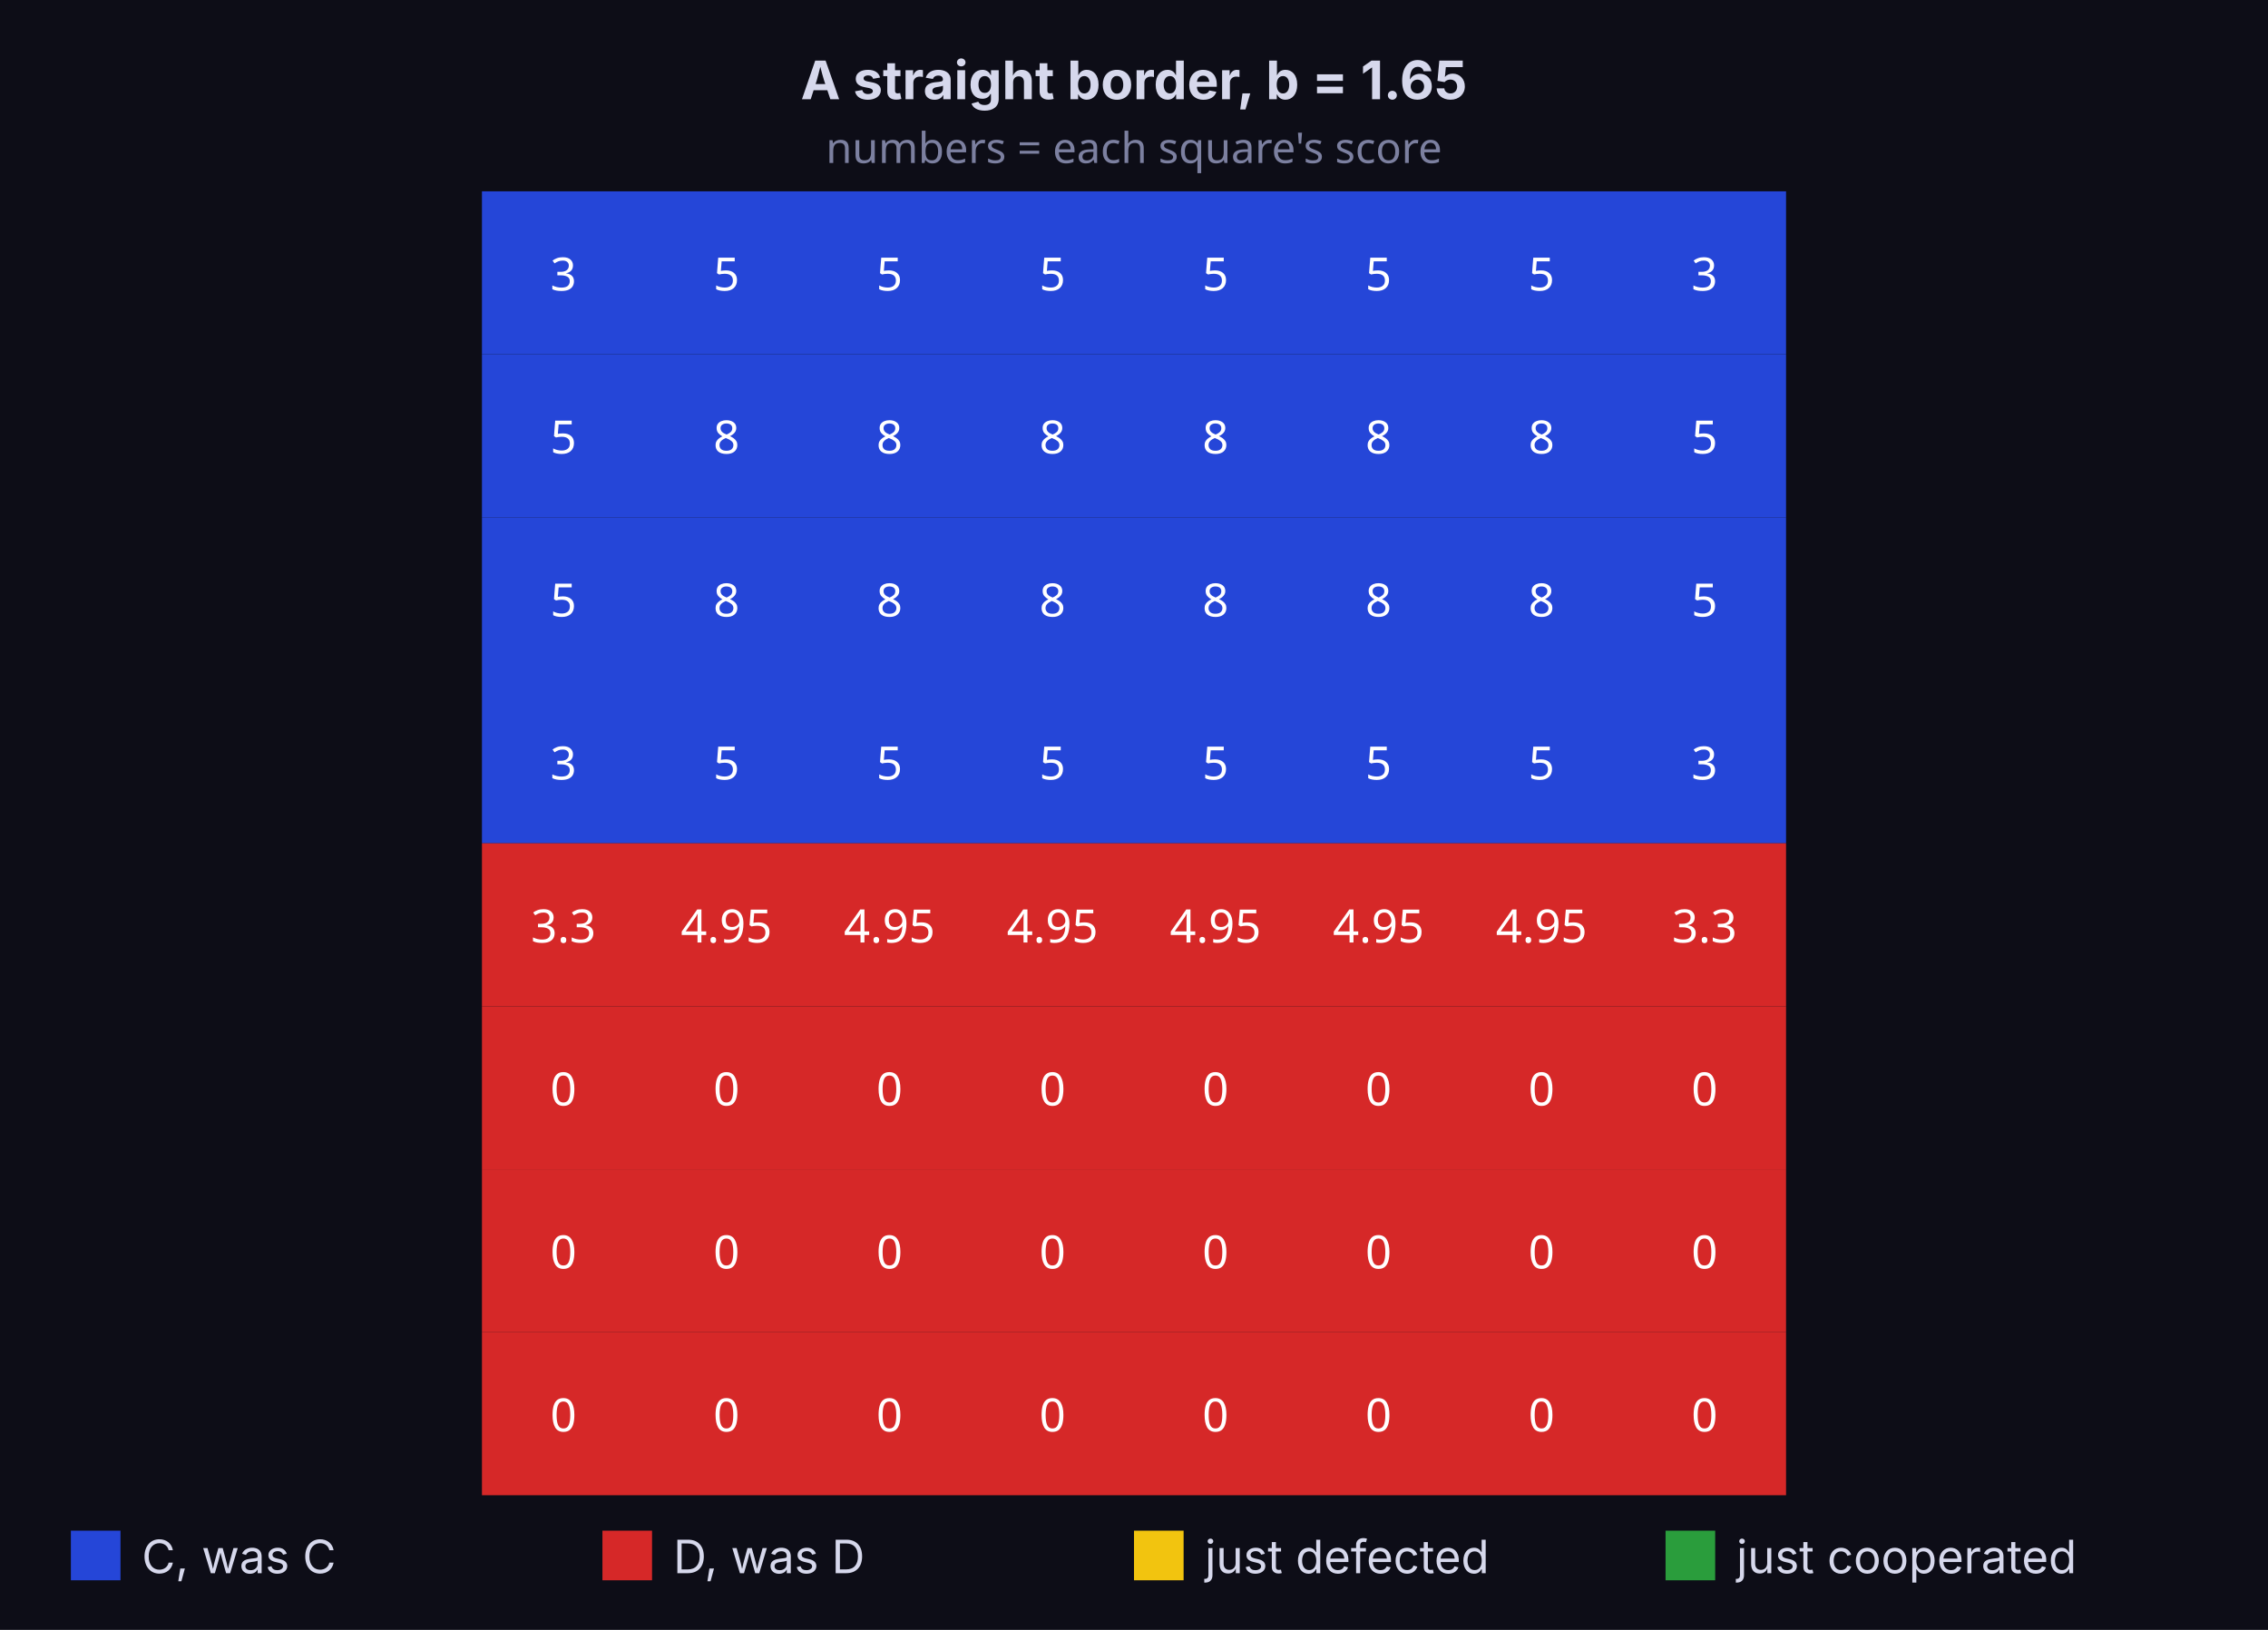
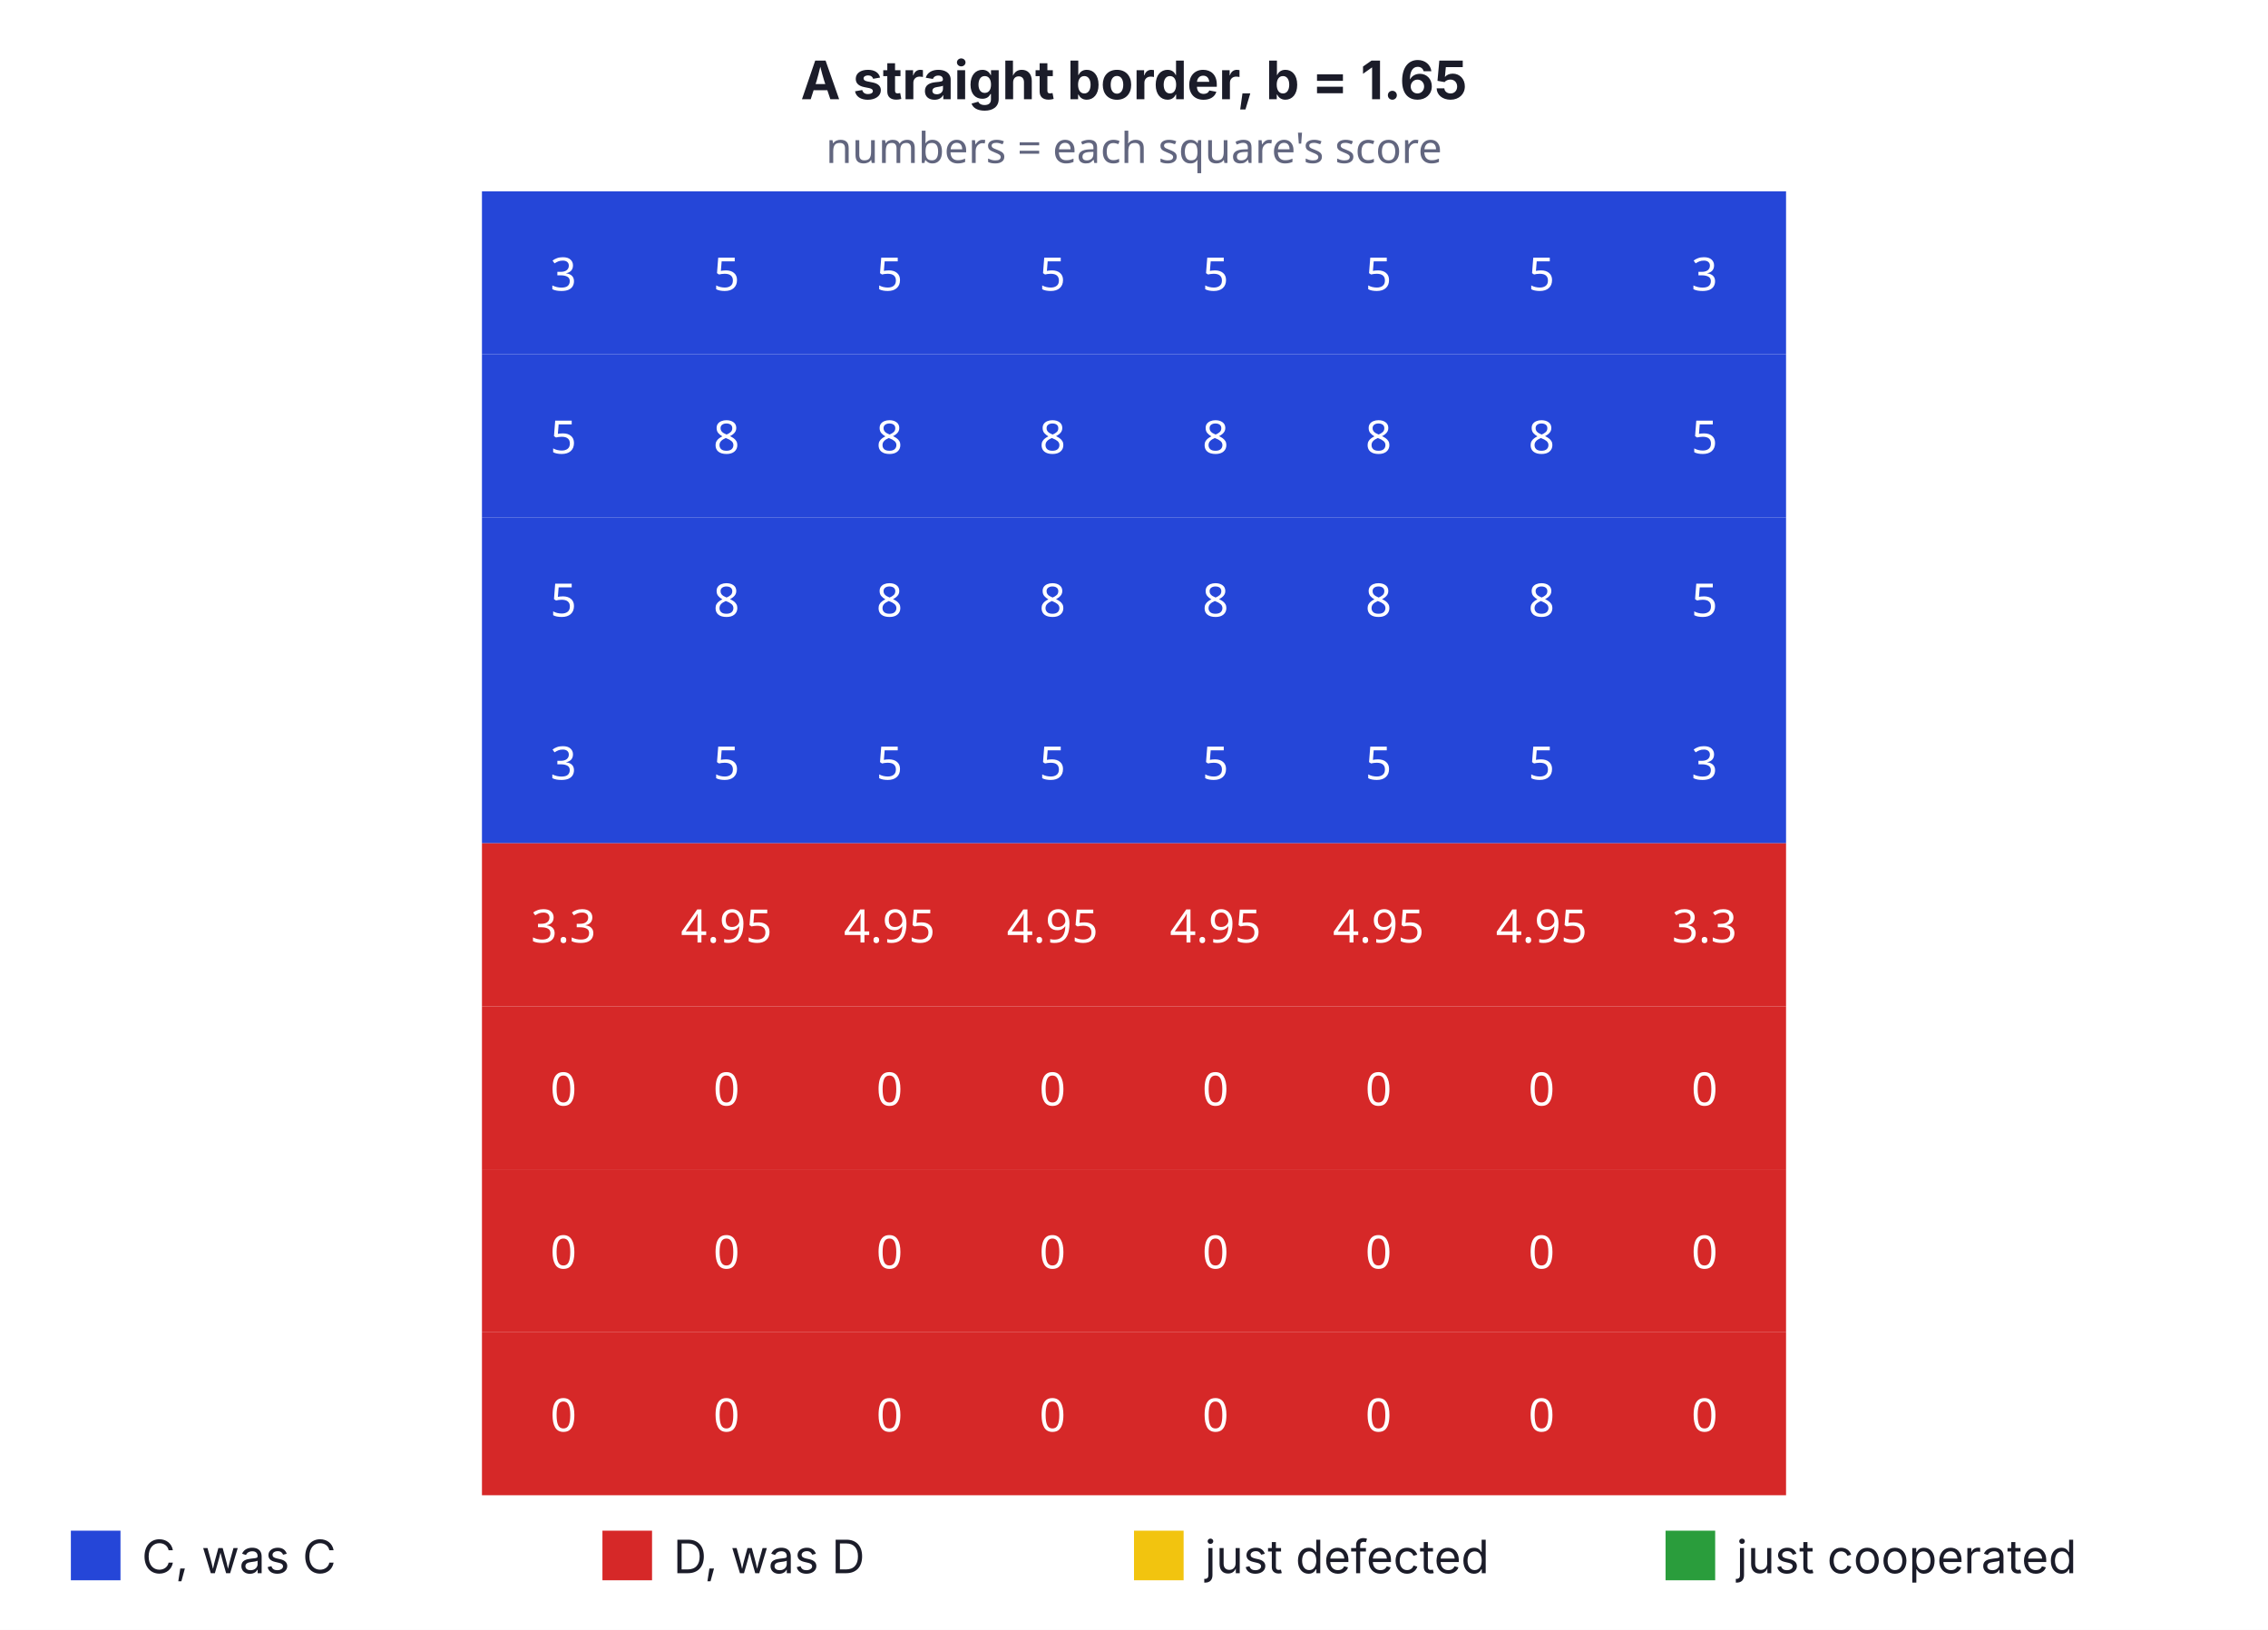
<svg xmlns="http://www.w3.org/2000/svg" width="640" height="460" viewBox="0 0 640 460">
-   <rect width="100%" height="100%" fill="#0d0d17" />
+   <rect width="100%" height="100%" fill="#ffffff" />
  <g transform="translate(112,0)">
-     <text x="208" y="28" font-size="15" font-weight="bold" text-anchor="middle" font-family="Inter, sans-serif" fill="#d6d8ec">A straight border, b = 1.65</text>
-     <text x="208" y="46" font-size="12" text-anchor="middle" font-family="sans-serif" fill="#7c80a0">numbers = each square's score</text>
+     <text x="208" y="28" font-size="15" font-weight="bold" text-anchor="middle" font-family="Inter, sans-serif" fill="#1b1c29">A straight border, b = 1.65</text>
+     <text x="208" y="46" font-size="12" text-anchor="middle" font-family="sans-serif" fill="#62667f">numbers = each square's score</text>
    <rect x="24" y="54" width="368" height="46" fill="#2546d8" />
    <rect x="24" y="100" width="368" height="46" fill="#2546d8" />
    <rect x="24" y="146" width="368" height="46" fill="#2546d8" />
    <rect x="24" y="192" width="368" height="46" fill="#2546d8" />
    <rect x="24" y="238" width="368" height="46" fill="#d62828" />
    <rect x="24" y="284" width="368" height="46" fill="#d62828" />
    <rect x="24" y="330" width="368" height="46" fill="#d62828" />
    <rect x="24" y="376" width="368" height="46" fill="#d62828" />
    <text x="47" y="82" font-size="13" text-anchor="middle" font-family="sans-serif" fill="#fff">3</text>
    <text x="93" y="82" font-size="13" text-anchor="middle" font-family="sans-serif" fill="#fff">5</text>
    <text x="139" y="82" font-size="13" text-anchor="middle" font-family="sans-serif" fill="#fff">5</text>
    <text x="185" y="82" font-size="13" text-anchor="middle" font-family="sans-serif" fill="#fff">5</text>
    <text x="231" y="82" font-size="13" text-anchor="middle" font-family="sans-serif" fill="#fff">5</text>
    <text x="277" y="82" font-size="13" text-anchor="middle" font-family="sans-serif" fill="#fff">5</text>
    <text x="323" y="82" font-size="13" text-anchor="middle" font-family="sans-serif" fill="#fff">5</text>
    <text x="369" y="82" font-size="13" text-anchor="middle" font-family="sans-serif" fill="#fff">3</text>
    <text x="47" y="128" font-size="13" text-anchor="middle" font-family="sans-serif" fill="#fff">5</text>
    <text x="93" y="128" font-size="13" text-anchor="middle" font-family="sans-serif" fill="#fff">8</text>
    <text x="139" y="128" font-size="13" text-anchor="middle" font-family="sans-serif" fill="#fff">8</text>
    <text x="185" y="128" font-size="13" text-anchor="middle" font-family="sans-serif" fill="#fff">8</text>
    <text x="231" y="128" font-size="13" text-anchor="middle" font-family="sans-serif" fill="#fff">8</text>
    <text x="277" y="128" font-size="13" text-anchor="middle" font-family="sans-serif" fill="#fff">8</text>
    <text x="323" y="128" font-size="13" text-anchor="middle" font-family="sans-serif" fill="#fff">8</text>
    <text x="369" y="128" font-size="13" text-anchor="middle" font-family="sans-serif" fill="#fff">5</text>
    <text x="47" y="174" font-size="13" text-anchor="middle" font-family="sans-serif" fill="#fff">5</text>
    <text x="93" y="174" font-size="13" text-anchor="middle" font-family="sans-serif" fill="#fff">8</text>
    <text x="139" y="174" font-size="13" text-anchor="middle" font-family="sans-serif" fill="#fff">8</text>
    <text x="185" y="174" font-size="13" text-anchor="middle" font-family="sans-serif" fill="#fff">8</text>
    <text x="231" y="174" font-size="13" text-anchor="middle" font-family="sans-serif" fill="#fff">8</text>
    <text x="277" y="174" font-size="13" text-anchor="middle" font-family="sans-serif" fill="#fff">8</text>
    <text x="323" y="174" font-size="13" text-anchor="middle" font-family="sans-serif" fill="#fff">8</text>
    <text x="369" y="174" font-size="13" text-anchor="middle" font-family="sans-serif" fill="#fff">5</text>
    <text x="47" y="220" font-size="13" text-anchor="middle" font-family="sans-serif" fill="#fff">3</text>
    <text x="93" y="220" font-size="13" text-anchor="middle" font-family="sans-serif" fill="#fff">5</text>
    <text x="139" y="220" font-size="13" text-anchor="middle" font-family="sans-serif" fill="#fff">5</text>
    <text x="185" y="220" font-size="13" text-anchor="middle" font-family="sans-serif" fill="#fff">5</text>
    <text x="231" y="220" font-size="13" text-anchor="middle" font-family="sans-serif" fill="#fff">5</text>
    <text x="277" y="220" font-size="13" text-anchor="middle" font-family="sans-serif" fill="#fff">5</text>
    <text x="323" y="220" font-size="13" text-anchor="middle" font-family="sans-serif" fill="#fff">5</text>
    <text x="369" y="220" font-size="13" text-anchor="middle" font-family="sans-serif" fill="#fff">3</text>
    <text x="47" y="266" font-size="13" text-anchor="middle" font-family="sans-serif" fill="#fff">3.3</text>
    <text x="93" y="266" font-size="13" text-anchor="middle" font-family="sans-serif" fill="#fff">4.95</text>
    <text x="139" y="266" font-size="13" text-anchor="middle" font-family="sans-serif" fill="#fff">4.95</text>
    <text x="185" y="266" font-size="13" text-anchor="middle" font-family="sans-serif" fill="#fff">4.95</text>
    <text x="231" y="266" font-size="13" text-anchor="middle" font-family="sans-serif" fill="#fff">4.95</text>
    <text x="277" y="266" font-size="13" text-anchor="middle" font-family="sans-serif" fill="#fff">4.95</text>
    <text x="323" y="266" font-size="13" text-anchor="middle" font-family="sans-serif" fill="#fff">4.95</text>
    <text x="369" y="266" font-size="13" text-anchor="middle" font-family="sans-serif" fill="#fff">3.3</text>
    <text x="47" y="312" font-size="13" text-anchor="middle" font-family="sans-serif" fill="#fff">0</text>
    <text x="93" y="312" font-size="13" text-anchor="middle" font-family="sans-serif" fill="#fff">0</text>
    <text x="139" y="312" font-size="13" text-anchor="middle" font-family="sans-serif" fill="#fff">0</text>
    <text x="185" y="312" font-size="13" text-anchor="middle" font-family="sans-serif" fill="#fff">0</text>
    <text x="231" y="312" font-size="13" text-anchor="middle" font-family="sans-serif" fill="#fff">0</text>
    <text x="277" y="312" font-size="13" text-anchor="middle" font-family="sans-serif" fill="#fff">0</text>
    <text x="323" y="312" font-size="13" text-anchor="middle" font-family="sans-serif" fill="#fff">0</text>
    <text x="369" y="312" font-size="13" text-anchor="middle" font-family="sans-serif" fill="#fff">0</text>
    <text x="47" y="358" font-size="13" text-anchor="middle" font-family="sans-serif" fill="#fff">0</text>
    <text x="93" y="358" font-size="13" text-anchor="middle" font-family="sans-serif" fill="#fff">0</text>
    <text x="139" y="358" font-size="13" text-anchor="middle" font-family="sans-serif" fill="#fff">0</text>
    <text x="185" y="358" font-size="13" text-anchor="middle" font-family="sans-serif" fill="#fff">0</text>
    <text x="231" y="358" font-size="13" text-anchor="middle" font-family="sans-serif" fill="#fff">0</text>
    <text x="277" y="358" font-size="13" text-anchor="middle" font-family="sans-serif" fill="#fff">0</text>
    <text x="323" y="358" font-size="13" text-anchor="middle" font-family="sans-serif" fill="#fff">0</text>
    <text x="369" y="358" font-size="13" text-anchor="middle" font-family="sans-serif" fill="#fff">0</text>
    <text x="47" y="404" font-size="13" text-anchor="middle" font-family="sans-serif" fill="#fff">0</text>
    <text x="93" y="404" font-size="13" text-anchor="middle" font-family="sans-serif" fill="#fff">0</text>
    <text x="139" y="404" font-size="13" text-anchor="middle" font-family="sans-serif" fill="#fff">0</text>
    <text x="185" y="404" font-size="13" text-anchor="middle" font-family="sans-serif" fill="#fff">0</text>
    <text x="231" y="404" font-size="13" text-anchor="middle" font-family="sans-serif" fill="#fff">0</text>
    <text x="277" y="404" font-size="13" text-anchor="middle" font-family="sans-serif" fill="#fff">0</text>
    <text x="323" y="404" font-size="13" text-anchor="middle" font-family="sans-serif" fill="#fff">0</text>
    <text x="369" y="404" font-size="13" text-anchor="middle" font-family="sans-serif" fill="#fff">0</text>
  </g>
  <g transform="translate(-4,0)">
    <rect x="24" y="432" width="14" height="14" fill="#2546d8" />
-     <text x="44" y="444" font-size="13" font-family="Inter, sans-serif" fill="#d6d8ec">C, was C</text>
+     <text x="44" y="444" font-size="13" font-family="Inter, sans-serif" fill="#1b1c29">C, was C</text>
    <rect x="174" y="432" width="14" height="14" fill="#d62828" />
-     <text x="194" y="444" font-size="13" font-family="Inter, sans-serif" fill="#d6d8ec">D, was D</text>
+     <text x="194" y="444" font-size="13" font-family="Inter, sans-serif" fill="#1b1c29">D, was D</text>
    <rect x="324" y="432" width="14" height="14" fill="#f2c40f" />
-     <text x="344" y="444" font-size="13" font-family="Inter, sans-serif" fill="#d6d8ec">just defected</text>
+     <text x="344" y="444" font-size="13" font-family="Inter, sans-serif" fill="#1b1c29">just defected</text>
    <rect x="474" y="432" width="14" height="14" fill="#2a9d3c" />
-     <text x="494" y="444" font-size="13" font-family="Inter, sans-serif" fill="#d6d8ec">just cooperated</text>
+     <text x="494" y="444" font-size="13" font-family="Inter, sans-serif" fill="#1b1c29">just cooperated</text>
  </g>
</svg>
